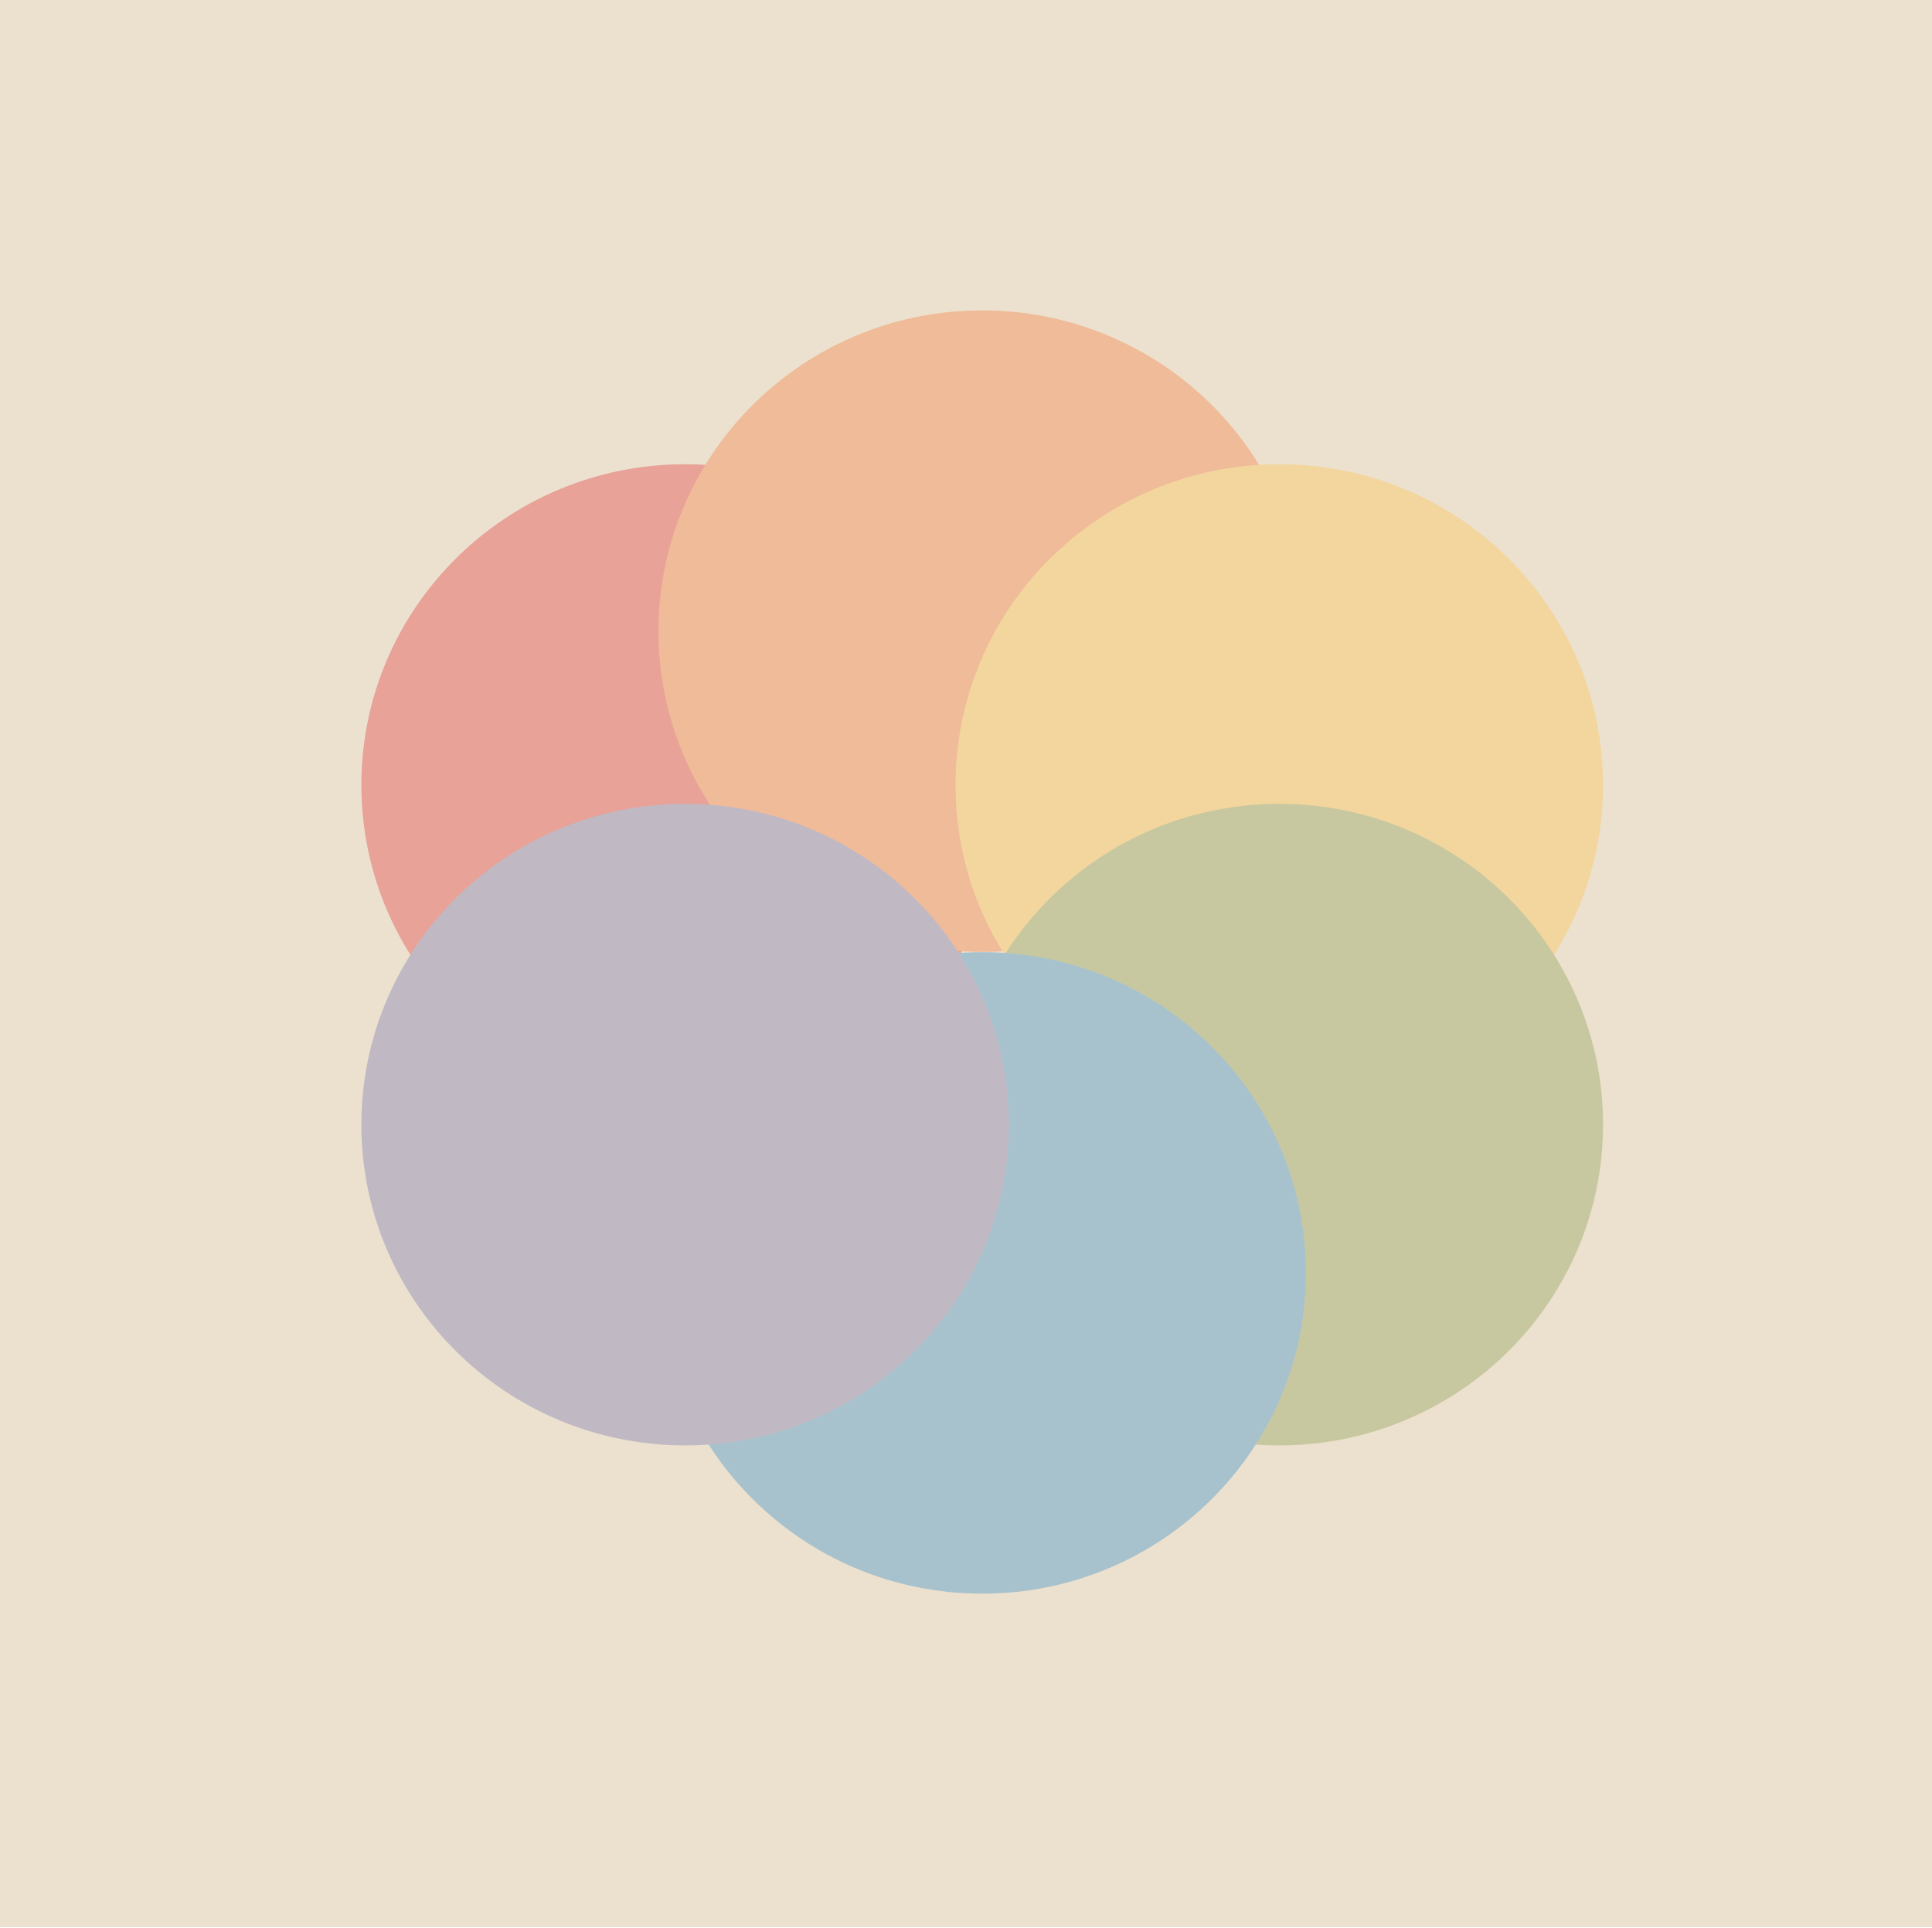
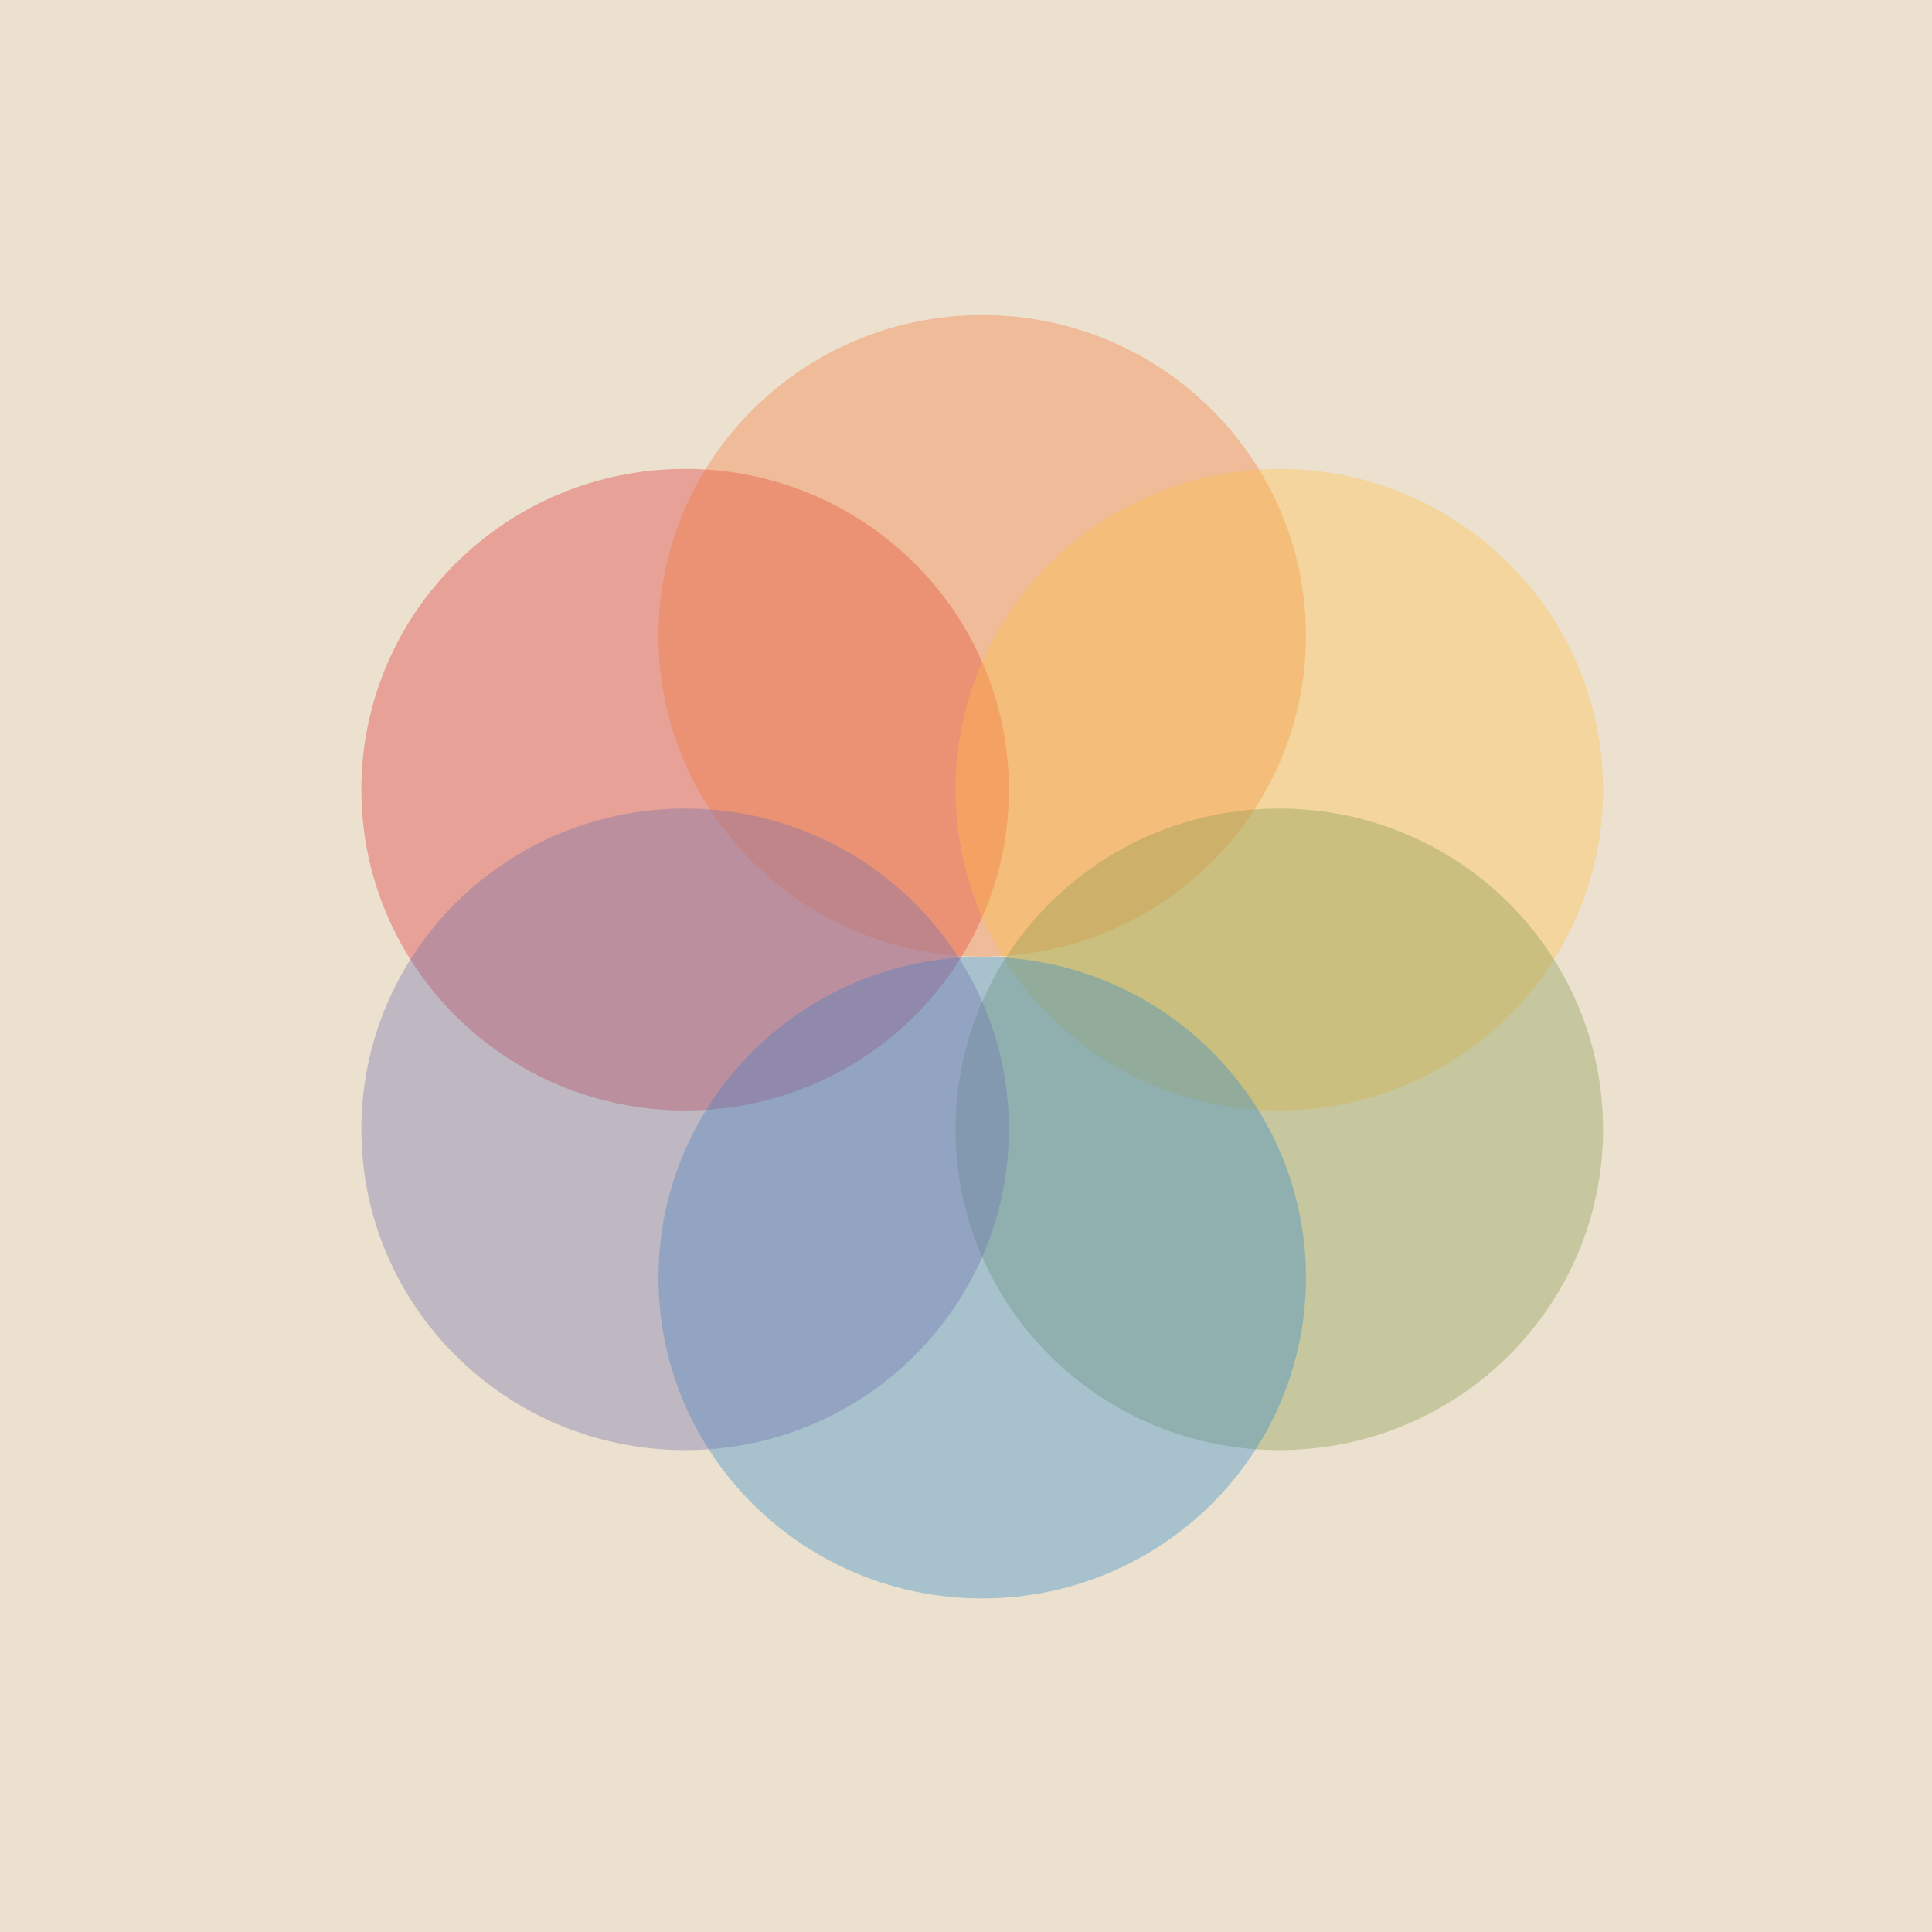
- <svg xmlns="http://www.w3.org/2000/svg" width="417px" height="416px" viewBox="0 0 417 416" version="1.1" style="background: #FFFFFF;">
-   <defs />
-   <g id="Page-1" stroke="none" stroke-width="1" fill="none" fill-rule="evenodd">
-     <g id="Artboard">
-       <rect id="Rectangle-147-Copy" fill="#B58840" opacity="0.25" x="0" y="-1" width="417" height="417" />
-       <g id="Group-Copy-2" transform="translate(78, 67)" opacity="0.356">
-         <ellipse id="Oval-23" fill="#DF3034" cx="69.877" cy="102.443" rx="69.877" ry="69.238" />
-         <ellipse id="Oval-23" fill="#F47738" cx="134" cy="69.238" rx="69.877" ry="69.238" />
-         <ellipse id="Oval-23" fill="#FFBF47" cx="198.123" cy="102.443" rx="69.877" ry="69.238" />
-         <path d="M198.123,244.992 C236.715,244.992 268,213.993 268,175.754 C268,137.515 236.715,106.516 198.123,106.516 C159.531,106.516 128.245,137.515 128.245,175.754 C128.245,213.993 159.531,244.992 198.123,244.992 Z" id="Oval-23" fill="#85994B" />
-         <path d="M134,277 C172.592,277 203.877,246.001 203.877,207.762 C203.877,169.523 172.592,138.524 134,138.524 C95.408,138.524 64.123,169.523 64.123,207.762 C64.123,246.001 95.408,277 134,277 Z" id="Oval-23" fill="#2E8ACA" />
-         <path d="M69.877,244.992 C108.469,244.992 139.755,213.993 139.755,175.754 C139.755,137.515 108.469,106.516 69.877,106.516 C31.285,106.516 0,137.515 0,175.754 C0,213.993 31.285,244.992 69.877,244.992 Z" id="Oval-23" fill="#6F71AF" />
-       </g>
-     </g>
+ <svg xmlns="http://www.w3.org/2000/svg" width="417" height="417" viewBox="0 0 417 417">
+   <g fill="none" fill-rule="evenodd">
+     <rect width="417" height="417" fill="#B58840" opacity=".25" />
+     <ellipse cx="147.877" cy="170.443" fill="#DF3034" fill-opacity=".36" rx="69.877" ry="69.238" />
+     <ellipse cx="212" cy="137.238" fill="#F47738" fill-opacity=".36" rx="69.877" ry="69.238" />
+     <ellipse cx="276.123" cy="170.443" fill="#FFBF47" fill-opacity=".36" rx="69.877" ry="69.238" />
+     <path fill="#85994B" fill-opacity=".36" d="M276.123,312.992 C314.715,312.992 346,281.993 346,243.754 C346,205.515 314.715,174.516 276.123,174.516 C237.531,174.516 206.245,205.515 206.245,243.754 C206.245,281.993 237.531,312.992 276.123,312.992 Z" />
+     <path fill="#2E8ACA" fill-opacity=".36" d="M212,345 C250.592,345 281.877,314.001 281.877,275.762 C281.877,237.523 250.592,206.524 212,206.524 C173.408,206.524 142.123,237.523 142.123,275.762 C142.123,314.001 173.408,345 212,345 Z" />
+     <path fill="#6F71AF" fill-opacity=".36" d="M147.877,312.992 C186.469,312.992 217.755,281.993 217.755,243.754 C217.755,205.515 186.469,174.516 147.877,174.516 C109.285,174.516 78,205.515 78,243.754 C78,281.993 109.285,312.992 147.877,312.992 Z" />
  </g>
</svg>
